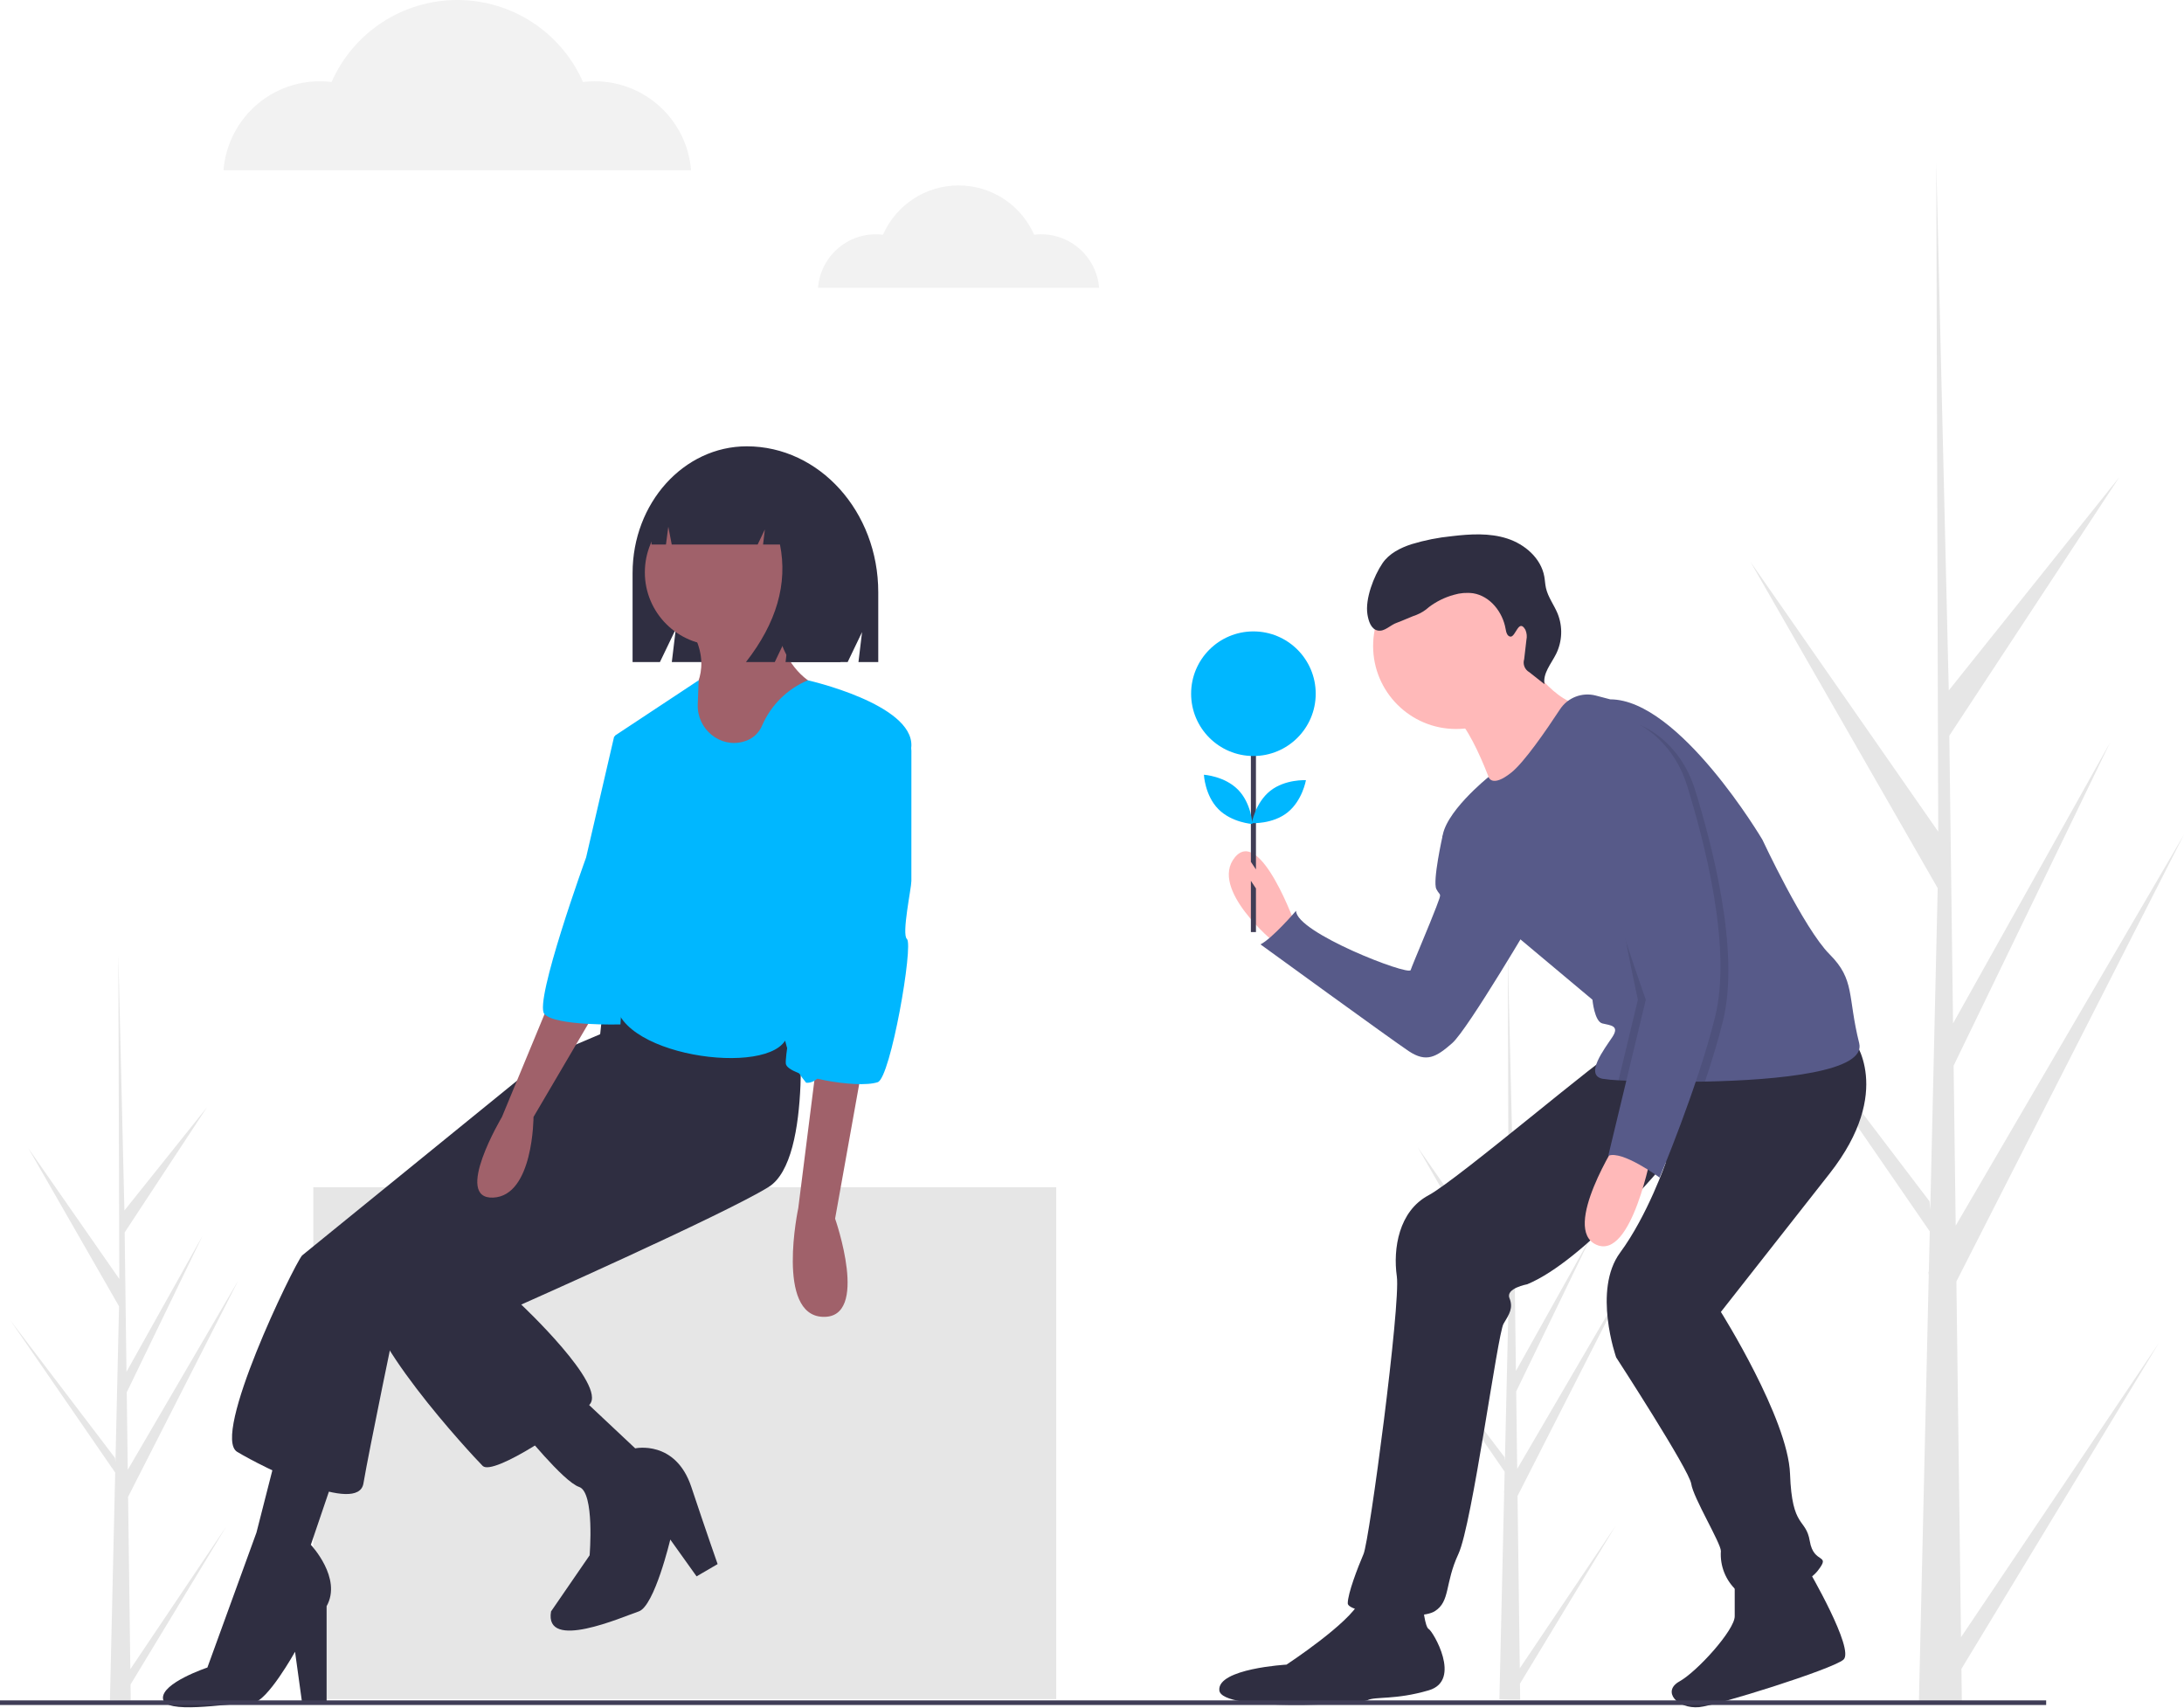
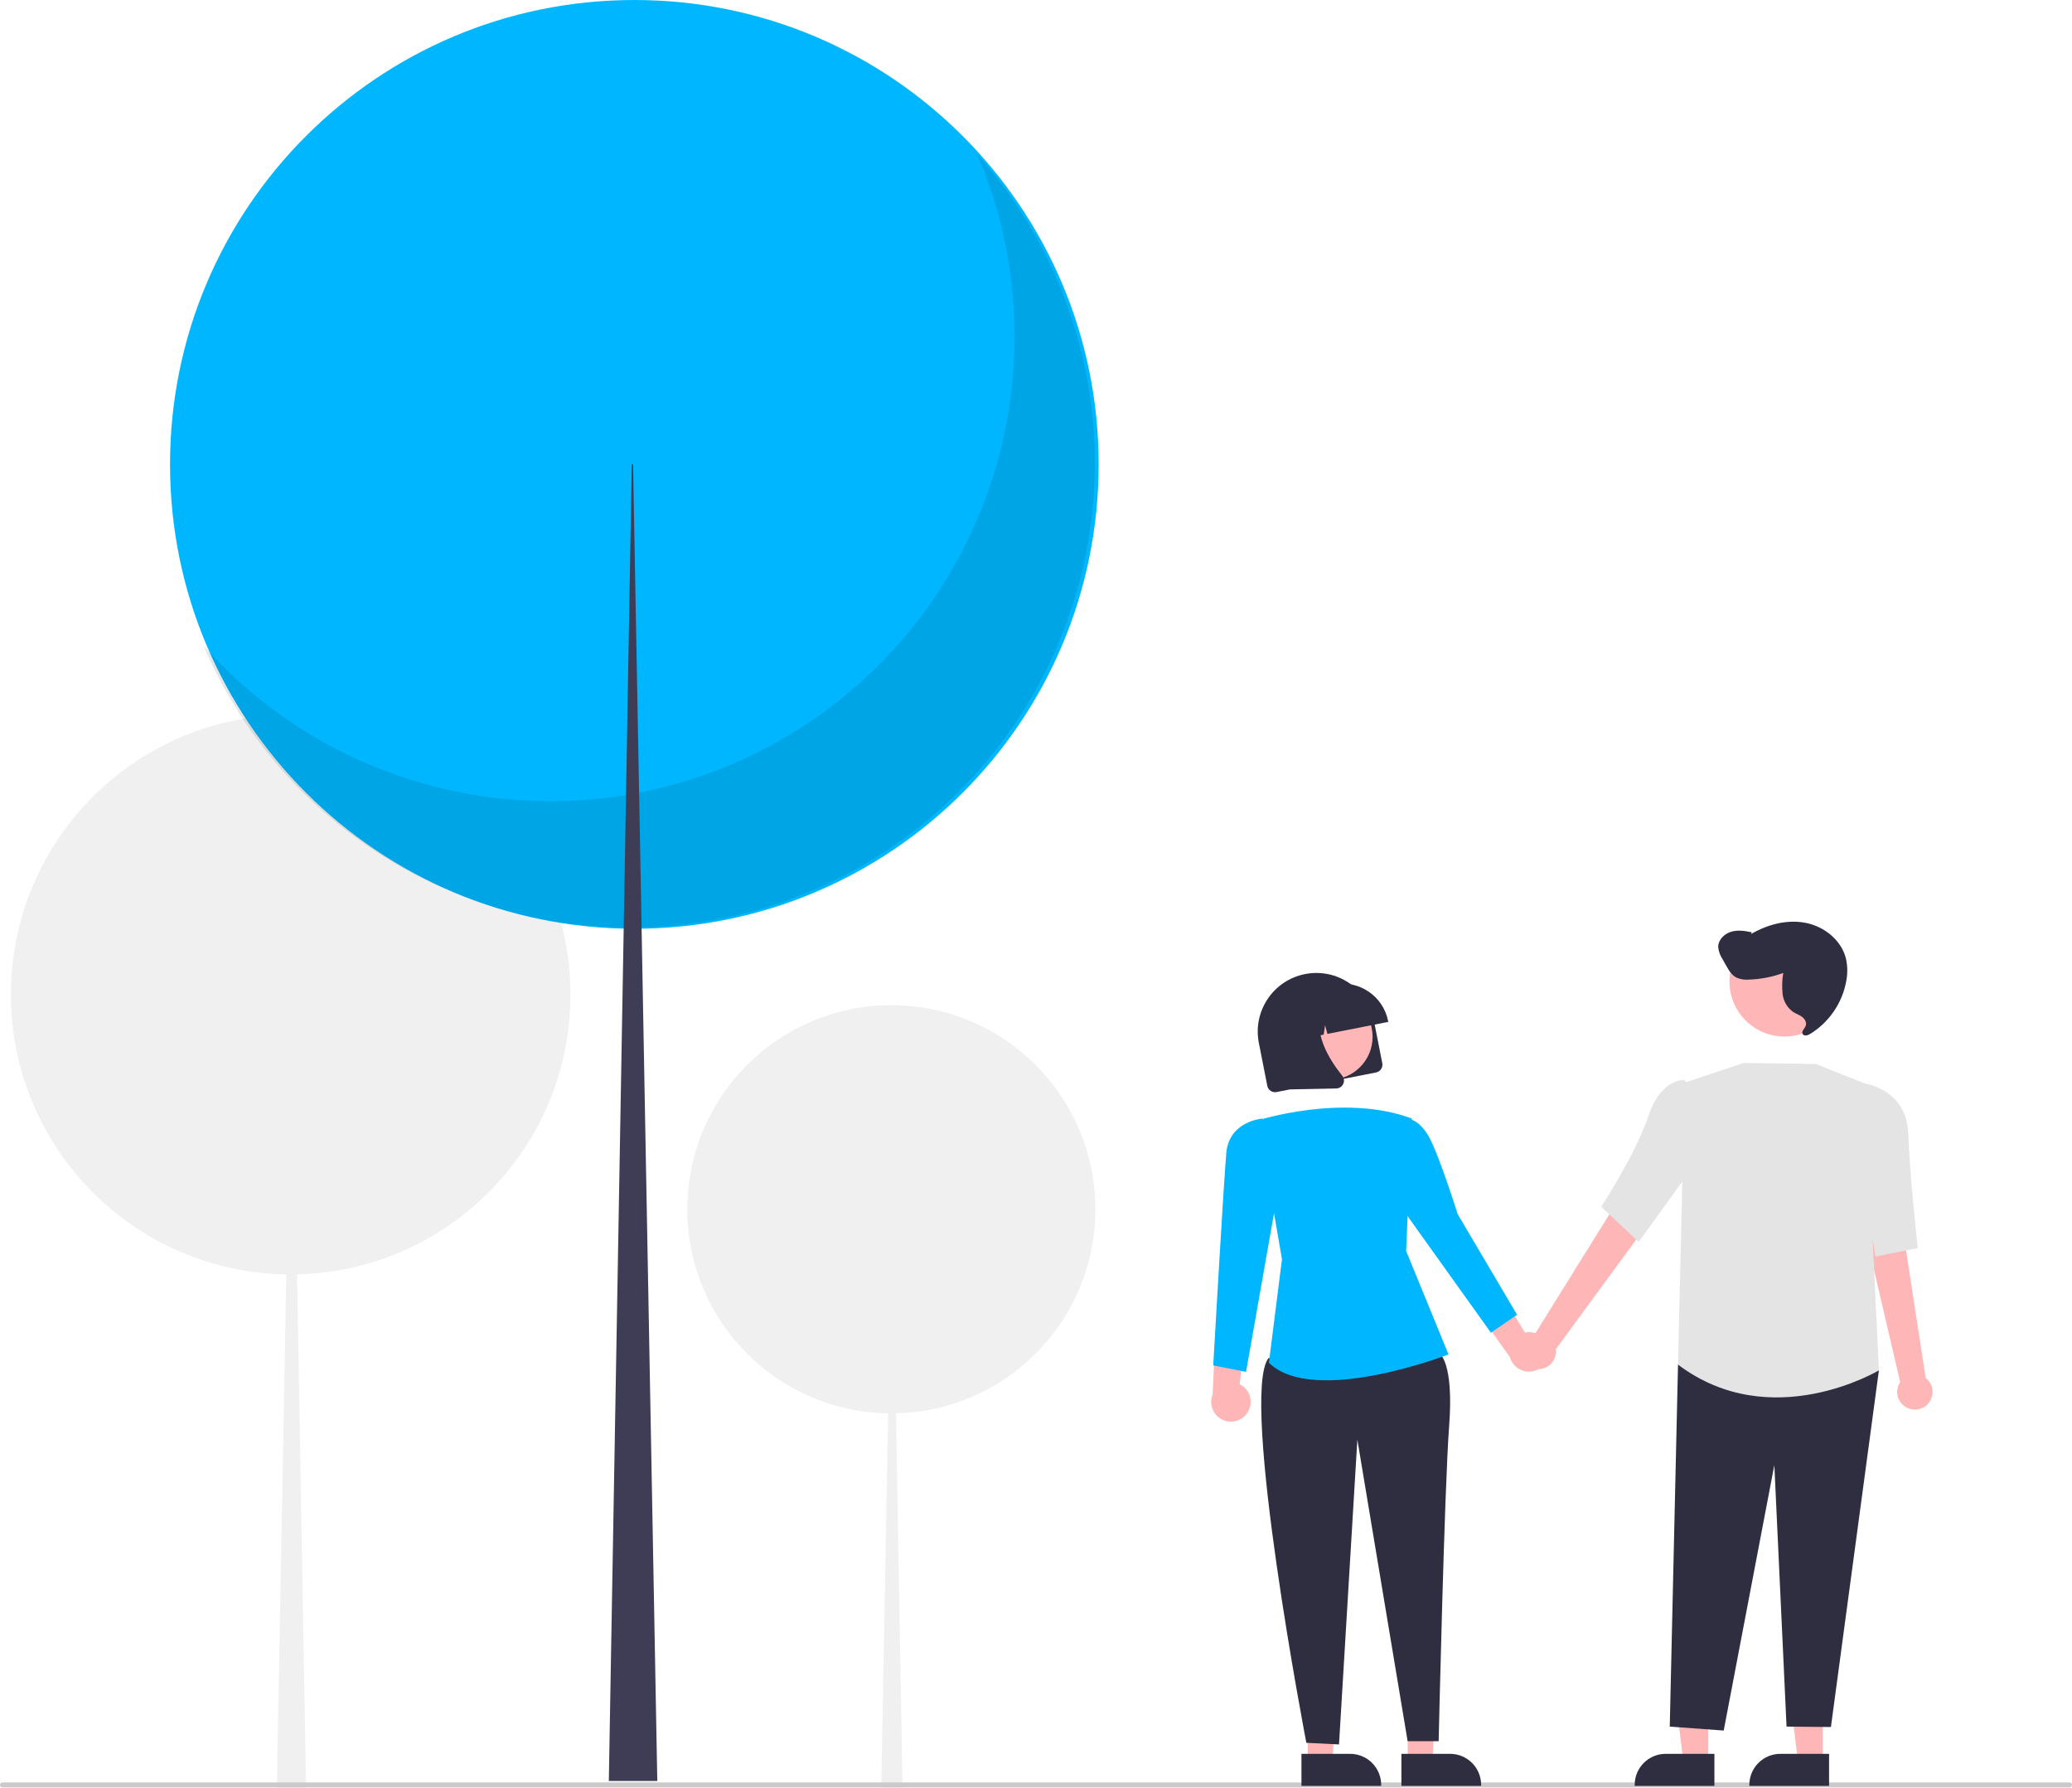
- <svg xmlns="http://www.w3.org/2000/svg" data-name="Layer 1" width="947.823" height="740.893" viewBox="0 0 947.823 740.893">
-   <path d="M977.143,790.03l85.887-127.722-85.711,141.463.179,14.372q-9.405.072-18.627-.313l4.26-184.742-.117-1.425.157-.275.408-17.457-94.056-136.558,93.945,123.493.333,3.69,3.217-139.58L885.779,323.394,967.25,440.454l-.85-289.173.002-.962.028.947,5.393,227.907,74.04-92.576L972.064,398.806l1.616,124.851,68.132-121.85L973.93,542.012l.9,69.423,99.082-169.735L975.131,635.654Z" transform="translate(-126.0883 -79.55369)" fill="#e6e6e6" />
-   <path d="M785.652,803.529l41.609-61.876-41.523,68.533.087,6.963q-4.556.035-9.024-.152l2.064-89.5-.057-.69.076-.133.198-8.457L733.514,652.058l45.513,59.827.162,1.788,1.559-67.621-39.357-68.59,39.469,56.711-.412-140.092.001-.466.013.459,2.613,110.412,35.869-44.849-35.752,54.361.783,60.485,33.007-59.031-32.886,67.923.436,33.633,48.001-82.23L784.677,728.74Z" transform="translate(-126.0883 -79.55369)" fill="#e6e6e6" />
-   <path d="M182.652,803.907,224.26,742.031l-41.523,68.533.087,6.963q-4.556.035-9.024-.152l2.064-89.5-.057-.69.076-.133.198-8.457L130.514,652.437l45.513,59.827.162,1.788,1.559-67.621-39.357-68.59,39.469,56.711-.412-140.092.001-.466.013.459,2.613,110.412,35.869-44.849-35.752,54.361.783,60.485,33.007-59.031-32.886,67.923.436,33.633,48.001-82.23L181.677,729.118Z" transform="translate(-126.0883 -79.55369)" fill="#e6e6e6" />
-   <path d="M688.557,481.658s-15.435-43.734-26.583-30.013,17.151,36.874,17.151,36.874Z" transform="translate(-126.0883 -79.55369)" fill="#ffb9b9" />
-   <path d="M761.447,438.781l-9.286,3.441s-4.435,19.712-2.72,23.142,2.573.858,0,7.718-10.29,24.868-11.148,27.441-49.737-16.293-49.737-25.726c0,0-10.29,12.005-15.435,14.578,0,0,56.597,41.161,64.314,46.306s12.005,2.573,18.866-3.43,36.016-55.739,36.016-55.739Z" transform="translate(-126.0883 -79.55369)" fill="#575a89" />
-   <path d="M743.579,776.203s.858,9.433,2.573,10.29,14.578,22.296,0,26.583-23.153,2.573-26.583,4.288-63.457,5.145-64.314-4.288,29.156-11.148,29.156-11.148,27.441-18.008,31.728-27.441S743.579,776.203,743.579,776.203Z" transform="translate(-126.0883 -79.55369)" fill="#2f2e41" />
-   <path d="M910.657,760.354S931.237,795.512,926.092,799.8s-55.253,19.913-62.599,20.581c-9.433.858-16.293-6.86-8.575-11.148s24.011-22.296,24.011-28.298V765.499Z" transform="translate(-126.0883 -79.55369)" fill="#2f2e41" />
-   <path d="M930.38,530.537s18.008,22.296-10.29,58.312l-47.164,60.027s29.156,46.306,30.013,70.317,6.86,18.866,8.575,29.156,9.433,5.145,3.43,12.863-28.298,14.578-35.159,8.575a21.259,21.259,0,0,1-6.86-17.151c0-3.43-12.005-23.153-12.863-29.156s-32.586-54.882-32.586-54.882-10.29-29.156,1.715-45.449,19.939-39.401,19.939-39.401-35.374,42.831-60.242,53.121c0,0-9.433,1.715-7.718,6.003s0,6.86-2.573,11.148-13.581,87.024-19.583,99.887-3.43,20.581-10.29,24.868-37.731.858-37.731-3.43,4.288-15.435,6.86-21.438,16.153-108.462,14.438-120.468.858-28.298,13.72-35.159,78.035-62.599,81.465-62.599S930.38,530.537,930.38,530.537Z" transform="translate(-126.0883 -79.55369)" fill="#2f2e41" />
-   <circle cx="631.929" cy="280.335" r="36.016" fill="#ffb9b9" />
-   <path d="M787.173,363.319s11.148,19.723,24.868,22.296S776.025,427.633,776.025,427.633s-12.005-37.731-22.296-39.446S787.173,363.319,787.173,363.319Z" transform="translate(-126.0883 -79.55369)" fill="#ffb9b9" />
-   <path d="M752.014,443.926c0,11.148,33.444,42.876,33.444,42.876L817.186,513.386s.858,9.433,4.288,10.29,7.718.858,4.288,6.003-12.005,16.293-4.288,18.008a63.037,63.037,0,0,0,7.023.669c2.058.12,4.476.232,7.195.334,6.346.223,14.286.369,22.887.309q3.666-.013,7.46-.086c32.423-.643,69.983-4.373,66.913-16.662-5.145-20.581-1.715-27.441-12.863-38.589s-29.156-49.737-29.156-49.737S854.917,383.042,824.904,383.042l-6.234-1.638a14.276,14.276,0,0,0-15.581,5.986c-6.02,9.167-15.513,22.939-21.061,27.381-8.575,6.86-9.913,1.938-9.913,1.938S752.014,432.779,752.014,443.926Z" transform="translate(-126.0883 -79.55369)" fill="#575a89" />
-   <path d="M828.334,574.27s-24.868,38.589-9.433,45.449,24.011-40.304,24.011-40.304Z" transform="translate(-126.0883 -79.55369)" fill="#ffb9b9" />
-   <path d="M781.562,355.821c-1.382-.174-1.819-1.919-2.052-3.292-1.246-7.356-6.728-14.332-14.094-15.519a19.956,19.956,0,0,0-8.397.677,31.861,31.861,0,0,0-10.774,5.303,17.772,17.772,0,0,1-5.384,3.381c-1.351.397-7.09,2.948-8.43,3.38-2.948.949-5.387,4.034-8.423,3.424-2.905-.584-4.008-4.092-4.474-7.017-1.064-6.665,2.752-16.611,6.545-22.194,2.879-4.237,7.75-6.675,12.62-8.261a90.675,90.675,0,0,1,17.502-3.478c8.011-.946,16.308-1.448,23.986,1.028s14.668,8.534,16.101,16.472c.299,1.654.354,3.347.72,4.987.893,4.001,3.54,7.364,5.084,11.161a21.492,21.492,0,0,1-.656,17.423c-2.138,4.3-5.857,8.432-5.054,13.167l-6.617-5.218a4.806,4.806,0,0,1-2.209-5.625l.962-8.286a7.29,7.29,0,0,0-.429-4.48C785.146,347.716,783.867,356.112,781.562,355.821Z" transform="translate(-126.0883 -79.55369)" fill="#2f2e41" />
-   <path d="M843.77,515.101l-8.078,33.589c8.147.292,18.925.446,30.348.223,2.881-8.644,5.634-17.656,7.744-26.095,7.718-30.871-5.145-78.035-12.005-100.331s-24.011-28.298-24.011-28.298a78.203,78.203,0,0,0-19.723,10.29C806.896,412.198,843.77,515.101,843.77,515.101Z" transform="translate(-126.0883 -79.55369)" opacity="0.1" style="isolation:isolate" />
-   <path d="M836.909,513.386,828.497,548.356c2.058.12,4.476.232,7.195.334,6.346.223,14.286.369,22.887.309,3.096-9.184,6.089-18.874,8.344-27.895,7.718-30.871-5.145-78.035-12.005-100.331s-21.867,2.144-21.867,2.144,6.003-14.578-5.145-6.86S836.909,513.386,836.909,513.386Z" transform="translate(-126.0883 -79.55369)" opacity="0.1" style="isolation:isolate" />
-   <path d="M834.337,392.475s17.151,6.003,24.011,28.298,19.723,69.46,12.005,100.331-24.011,69.46-24.011,69.46-16.293-12.005-22.296-9.433l16.293-67.745s-36.874-102.903-25.726-110.621A78.203,78.203,0,0,1,834.337,392.475Z" transform="translate(-126.0883 -79.55369)" fill="#575a89" />
-   <path d="M668.952,461.796v22.248h2.199V465.095" transform="translate(-126.0883 -79.55369)" fill="#3f3d56" />
-   <path d="M671.151,456.845v-55.252h-2.199v51.961" transform="translate(-126.0883 -79.55369)" fill="#3f3d56" />
-   <circle cx="543.963" cy="301.039" r="27.037" fill="#00b7ff" />
-   <rect x="135.978" y="515.193" width="322.41" height="222.155" fill="#e6e6e6" />
-   <path d="M450.191,273.235h-0c-27.379,0-49.573,24.631-49.573,55.016v38.604h11.873l6.874-14.303-1.718,14.303h76.313l6.249-13.003-1.562,13.003h8.592V336.544C507.237,301.579,481.697,273.235,450.191,273.235Z" transform="translate(-126.0883 -79.55369)" fill="#2f2e41" />
-   <path d="M393.389,525.45l-30.438,12.936L257.18,624.373c-3.889,4.779-39.569,78.377-28.155,85.225s52.505,27.394,54.788,13.697,14.458-72.289,14.458-72.289l101.966-91.313Z" transform="translate(-126.0883 -79.55369)" fill="#2f2e41" />
-   <path d="M273.921,711.881l-12.936,38.047s13.697,14.458,6.848,26.633v41.852H257.18l-3.044-22.067s-12.134,21.789-18.263,22.067c-12.848.584-38.29,5.154-39.051-1.694s19.266-13.525,19.266-13.525l21.306-58.593,9.131-35.764Z" transform="translate(-126.0883 -79.55369)" fill="#2f2e41" />
-   <path d="M472.527,515.558s6.848,66.963-12.936,79.138S352.298,645.679,352.298,645.679s37.286,35.003,29.677,43.374-41.852,31.199-46.417,26.633-55.549-59.353-49.461-76.855,90.552-74.572,90.552-74.572l9.892-35.764,3.044-28.916,31.96-20.545Z" transform="translate(-126.0883 -79.55369)" fill="#2f2e41" />
-   <circle cx="311.576" cy="248.375" r="31.722" fill="#a0616a" />
-   <path d="M462.254,340.922s-1.522,28.916,22.067,38.047-58.593,68.485-58.593,68.485V381.252s10.653-11.414,0-28.916Z" transform="translate(-126.0883 -79.55369)" fill="#a0616a" />
-   <path d="M512.857,476.75l-6.088,29.677L488.507,608.393s15.219,43.374-5.327,42.613-10.653-47.178-10.653-47.178L483.18,519.363V486.642Z" transform="translate(-126.0883 -79.55369)" fill="#a0616a" />
-   <path d="M381.975,462.292l-6.848,26.633-31.199,75.333s-21.306,35.764-3.805,35.003,17.502-35.003,17.502-35.003l35.764-60.875V469.14Z" transform="translate(-126.0883 -79.55369)" fill="#a0616a" />
-   <path d="M376.648,684.487l25.111,23.589s17.502-3.805,24.35,16.741S437.524,758.298,437.524,758.298l-9.131,5.327-11.414-15.98s-6.848,28.916-13.697,31.199-41.091,17.502-38.047,0l16.741-24.35s2.283-27.394-4.566-29.677S352.298,699.706,352.298,699.706Z" transform="translate(-126.0883 -79.55369)" fill="#2f2e41" />
-   <path d="M428.904,385.25c-.4,10.705,9.721,19.119,19.997,16.091a12.007,12.007,0,0,0,8.027-7.153,37.357,37.357,0,0,1,19.749-19.42s45.692,10.289,44.931,28.551-28.916,46.417-28.916,46.417,3.805,101.205-16.741,99.683a44.069,44.069,0,0,1-9.131-18.263c-10.311,16.293-81.118,5.011-73.05-22.067,0,0-6.088,10.653-6.848,6.087s6.088-116.424,6.088-116.424l36.287-23.986Z" transform="translate(-126.0883 -79.55369)" fill="#00b7ff" />
-   <path d="M515.746,395.968l.51.286a10.498,10.498,0,0,1,5.361,9.157l-.008,56.472c.012,3.107-4.308,23.14-1.932,25.142,2.931,2.493-7.06,60.282-12.67,62.152-9.131,3.044-39.113-2.648-39.874-7.975s10.341-61.788,12.623-61.788c1.787,0,12.435-54.566,20.991-77.896A10.5,10.5,0,0,1,515.746,395.968Z" transform="translate(-126.0883 -79.55369)" fill="#00b7ff" />
-   <path d="M403.281,396.09l-10.653,3.044-12.175,52.505s-22.698,62.59-18.132,67.917,33.038,4.557,33.038,4.557Z" transform="translate(-126.0883 -79.55369)" fill="#00b7ff" />
-   <path d="M464.284,288.39a25.999,25.999,0,0,0-20.514-10.468H442.797c-18.765,0-33.978,16.981-33.978,37.927v0h6.288l1.015-7.729,1.489,7.729H454.904l3.124-6.539-.781,6.539h7.337q5.135,25.503-14.757,51.005h12.498l6.249-13.078L467.011,366.854h23.823l4.687-30.08C495.521,314.247,482.432,295.144,464.284,288.39Z" transform="translate(-126.0883 -79.55369)" fill="#2f2e41" />
-   <rect y="737.893" width="888" height="2" fill="#3f3d56" />
-   <path d="M684.815,432.148c-6.492,5.146-15.482,4.615-15.482,4.615s1.536-8.874,8.028-14.02,15.482-4.615,15.482-4.615S691.308,427.002,684.815,432.148Z" transform="translate(-126.0883 -79.55369)" fill="#00b7ff" />
-   <path d="M663.364,422.237c5.812,5.904,6.247,14.899,6.247,14.899s-8.987-.577-14.799-6.48-6.247-14.899-6.247-14.899S657.552,416.333,663.364,422.237Z" transform="translate(-126.0883 -79.55369)" fill="#00b7ff" />
-   <path d="M384.163,114.821a42.35,42.35,0,0,0-5.061.314,59.617,59.617,0,0,0-109.115,0,41.904,41.904,0,0,0-46.899,38.311H426.002A41.979,41.979,0,0,0,384.163,114.821Z" transform="translate(-126.0883 -79.55369)" fill="#f2f2f2" />
-   <path d="M577.933,181.223a25.462,25.462,0,0,0-3.043.189,35.845,35.845,0,0,0-65.604,0,25.194,25.194,0,0,0-28.198,23.034h122A25.239,25.239,0,0,0,577.933,181.223Z" transform="translate(-126.0883 -79.55369)" fill="#f2f2f2" />
+ <svg xmlns="http://www.w3.org/2000/svg" data-name="Layer 1" width="821" height="708.317" viewBox="0 0 821 708.317">
+   <circle cx="115.177" cy="394.031" r="110.853" fill="#f0f0f0" />
+   <polygon points="115.481 394.03 115.786 394.03 121.268 708.317 109.695 708.317 115.481 394.03" fill="#f0f0f0" />
+   <circle cx="353.177" cy="479.085" r="80.853" fill="#f0f0f0" />
+   <polygon points="353.399 479.085 353.622 479.085 357.62 708.317 349.179 708.317 353.399 479.085" fill="#f0f0f0" />
+   <circle cx="251.349" cy="183.976" r="183.976" fill="#00b7ff" />
+   <path d="M576.69,156.936A183.99,183.99,0,0,1,270.132,351.651,183.992,183.992,0,1,0,576.69,156.936Z" transform="translate(-189.5 -95.84172)" opacity="0.1" style="isolation:isolate" />
+   <polygon points="250.843 183.975 250.337 183.975 241.239 705.577 260.446 705.577 250.843 183.975" fill="#3f3d56" />
+   <path d="M1009.5,803.992h-819a1,1,0,0,1,0-2h819a1,1,0,0,1,0,2Z" transform="translate(-189.5 -95.84172)" fill="#cacaca" />
+   <polygon points="676.812 698.025 667.014 698.025 662.353 660.235 676.813 660.235 676.812 698.025" fill="#ffb6b6" />
+   <path d="M868.81,803.364l-31.591-.001V802.963a12.297,12.297,0,0,1,12.296-12.296h.001l19.295.001Z" transform="translate(-189.5 -95.84172)" fill="#2f2e41" />
+   <polygon points="722.243 698.025 712.446 698.025 707.785 660.235 722.245 660.235 722.243 698.025" fill="#ffb6b6" />
+   <path d="M914.242,803.364l-31.591-.001V802.963a12.297,12.297,0,0,1,12.296-12.296h.001l19.295.001Z" transform="translate(-189.5 -95.84172)" fill="#2f2e41" />
+   <polygon points="557.784 698.025 567.582 698.025 569.4 660.031 557.783 660.235 557.784 698.025" fill="#ffb6b6" />
+   <path d="M744.785,790.668l19.295-.001h.001a12.297,12.297,0,0,1,12.296,12.296v.4l-31.591.001Z" transform="translate(-189.5 -95.84172)" fill="#2f2e41" />
+   <polygon points="518.178 698.025 527.975 698.025 529.917 660.031 518.176 660.235 518.178 698.025" fill="#ffb6b6" />
+   <path d="M705.179,790.668l19.295-.001h.001a12.297,12.297,0,0,1,12.296,12.296v.4l-31.591.001Z" transform="translate(-189.5 -95.84172)" fill="#2f2e41" />
+   <path d="M792.495,633.754a6.953,6.953,0,0,1,5.151-9.335l33.451-53.777,11.304,10.044-36.436,49.702a6.991,6.991,0,0,1-13.471,3.366Z" transform="translate(-189.5 -95.84172)" fill="#ffb6b6" />
+   <path d="M945.378,653.657a6.953,6.953,0,0,1-2.959-10.243l-14.373-61.679,15.095-.891,9.381,60.909a6.991,6.991,0,0,1-7.145,11.905Z" transform="translate(-189.5 -95.84172)" fill="#ffb6b6" />
+   <path d="M803.116,631.1a7.767,7.767,0,0,0-9.388-7.329l-14.305-23.606-6.149,12.959,14.527,20.43a7.809,7.809,0,0,0,15.315-2.454Z" transform="translate(-189.5 -95.84172)" fill="#ffb6b6" />
+   <path d="M683.58,655.792a7.767,7.767,0,0,0-2.892-11.554l3.246-27.411-12.82,6.433-1.117,25.044a7.809,7.809,0,0,0,13.583,7.488Z" transform="translate(-189.5 -95.84172)" fill="#ffb6b6" />
+   <polygon points="669.045 532.184 664.89 540.624 661.618 684.032 682.995 685.598 703.056 580.422 707.894 684.032 725.474 684.2 744.491 542.896 669.045 532.184" fill="#2f2e41" />
+   <path d="M753.029,628.025l6.938,4.11s5.637,3.588,3.742,28.549-4.161,124.963-4.161,124.963h-12.298L727.332,666.188l-7.268,120.753-12.945-.647s-26.449-137.477-15.004-152.398Z" transform="translate(-189.5 -95.84172)" fill="#2f2e41" />
+   <path d="M857.026,524.748l23.352-7.793,28.674.421,19.509,7.787,5.43,113.576s-42.688,25.573-79.601-2.272Z" transform="translate(-189.5 -95.84172)" fill="#e4e4e4" />
+   <path d="M857.026,523.748s-9.213-1.079-14.348,14.211-18.715,35.977-18.715,35.977l14.854,13.929,29.709-41.203Z" transform="translate(-189.5 -95.84172)" fill="#e4e4e4" />
+   <path d="M921.314,527.307l7.247-2.145s16.413,2.188,17.068,19.845,3.758,45.292,3.758,45.292l-16.741,3.337Z" transform="translate(-189.5 -95.84172)" fill="#e4e4e4" />
+   <path d="M687.928,539.693s33.74-10.847,60.962-.734l-2.229,52.509L763.452,632.427s-53.382,20.707-71.172,3.305l5.188-41.027Z" transform="translate(-189.5 -95.84172)" fill="#00b7ff" />
+   <path d="M739.819,545.126l7.07-6.167s4.716-.056,8.775,7.2,11.412,30.677,11.412,30.677L790.616,616.711l-10.356,7.12L742.925,571.616Z" transform="translate(-189.5 -95.84172)" fill="#00b7ff" />
+   <path d="M689.179,542.282l.482-3.29s-13.146.973-14.258,13.64-5.178,84.144-5.178,84.144l13.004,2.589,12.936-73.361Z" transform="translate(-189.5 -95.84172)" fill="#00b7ff" />
+   <circle cx="707.082" cy="388.833" r="21.818" fill="#ffb6b6" />
+   <path d="M734.754,520.715l-39.441,7.766a3.122,3.122,0,0,1-3.663-2.457L688.303,509.024a23.218,23.218,0,1,1,45.561-8.972l3.348,17A3.122,3.122,0,0,1,734.754,520.715Z" transform="translate(-189.5 -95.84172)" fill="#2f2e41" />
+   <circle cx="526.848" cy="410.738" r="17.023" fill="#ffb6b6" />
+   <path d="M739.588,500.691l-24.117,4.749-.929-3.414-.555,3.706-3.714.731-1.841-6.766-1.099,7.345-7.185,1.415-.067-.34a18.387,18.387,0,0,1,14.472-21.569l3.4-.67a18.387,18.387,0,0,1,21.569,14.472Z" transform="translate(-189.5 -95.84172)" fill="#2f2e41" />
+   <path d="M719.514,527.013a3.186,3.186,0,0,1-.551.059l-18.273.362-5.747-29.186,19.44-3.828-.371.656c-5.158,9.128,2.38,20.798,7.333,26.942a3.073,3.073,0,0,1,.391,3.248A3.106,3.106,0,0,1,719.514,527.013Z" transform="translate(-189.5 -95.84172)" fill="#2f2e41" />
+   <path d="M875.351,465.005c2.666-.822,5.549-.414,8.272.195l-.26.661c6.502-3.768,14.241-5.853,21.616-4.409,7.376,1.444,14.173,6.879,15.958,14.179a21.735,21.735,0,0,1,.117,8.871A31.132,31.132,0,0,1,906.715,505.485c-.935.566-2.376.97-2.928.028-.627-1.071.788-2.158,1.21-3.325.462-1.277-.378-2.694-1.47-3.501s-2.423-1.227-3.564-1.963a10.135,10.135,0,0,1-4.127-7.042,30.037,30.037,0,0,1,.255-8.377,43.448,43.448,0,0,1-13.666,2.627,9.972,9.972,0,0,1-4.842-.765c-1.959-.999-3.14-3.025-4.213-4.944q-.674-1.206-1.348-2.411a10.234,10.234,0,0,1-1.709-4.828C870.313,468.19,872.684,465.827,875.351,465.005Z" transform="translate(-189.5 -95.84172)" fill="#2f2e41" />
</svg>
